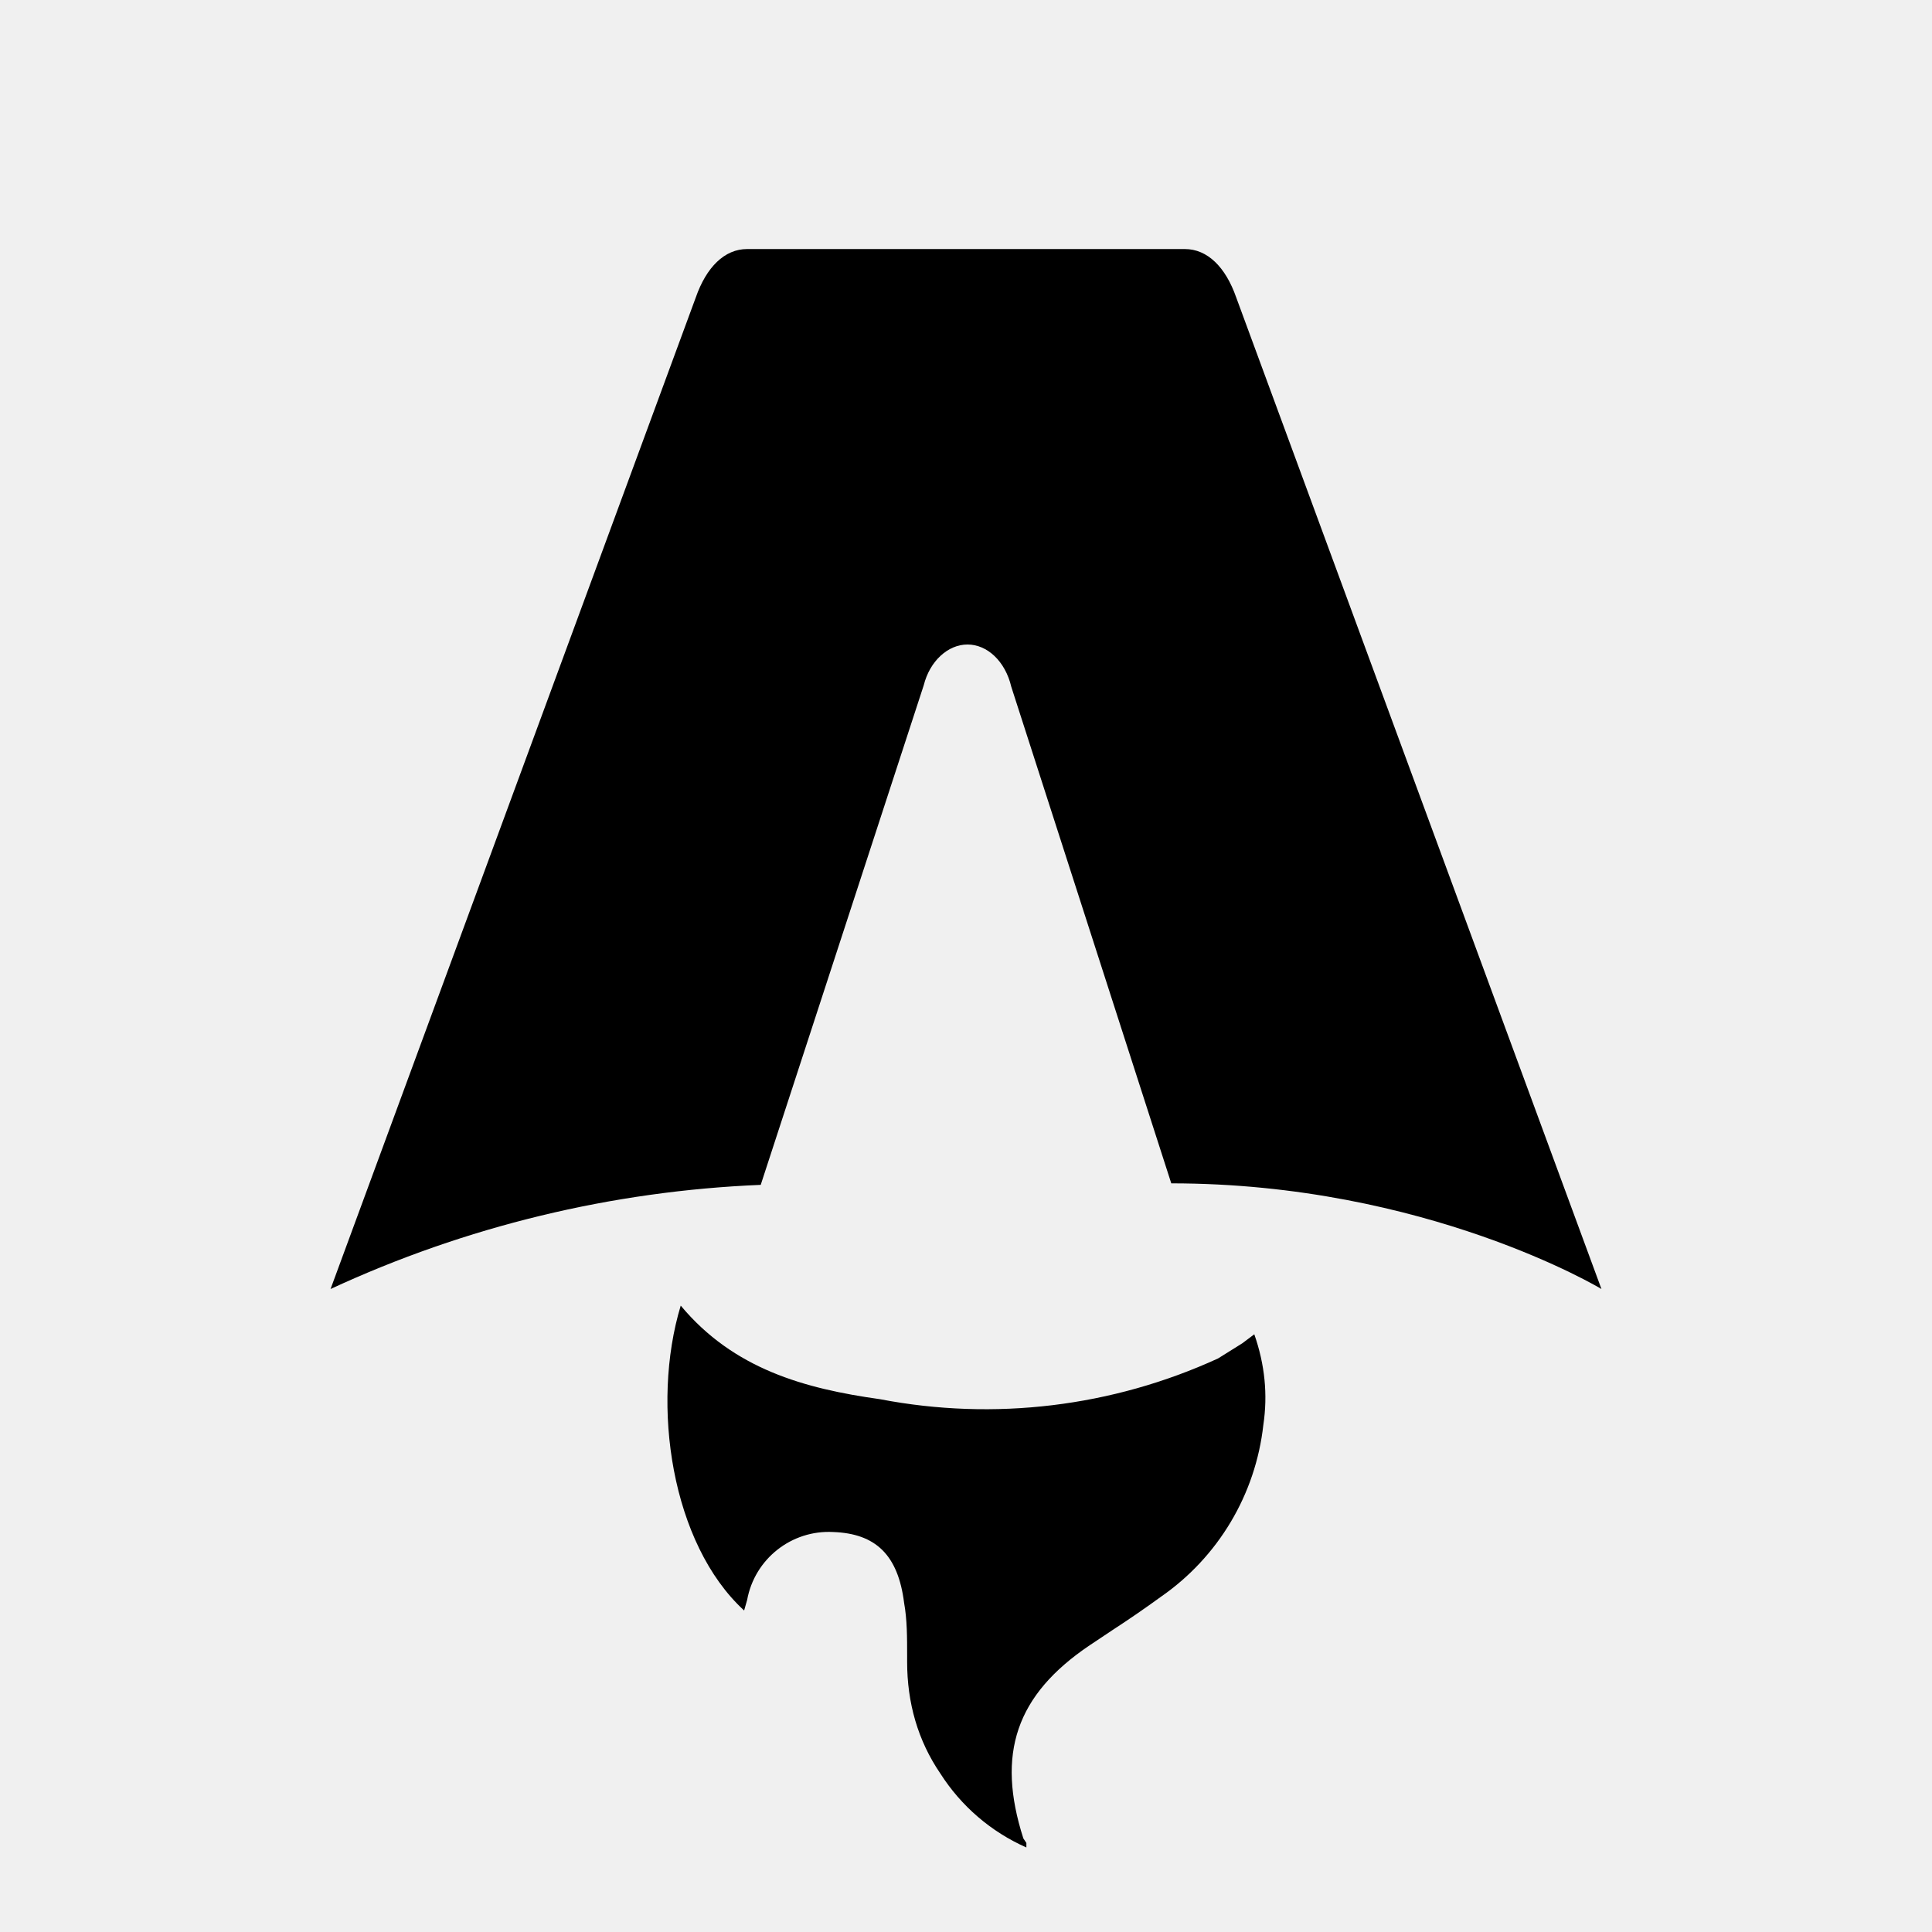
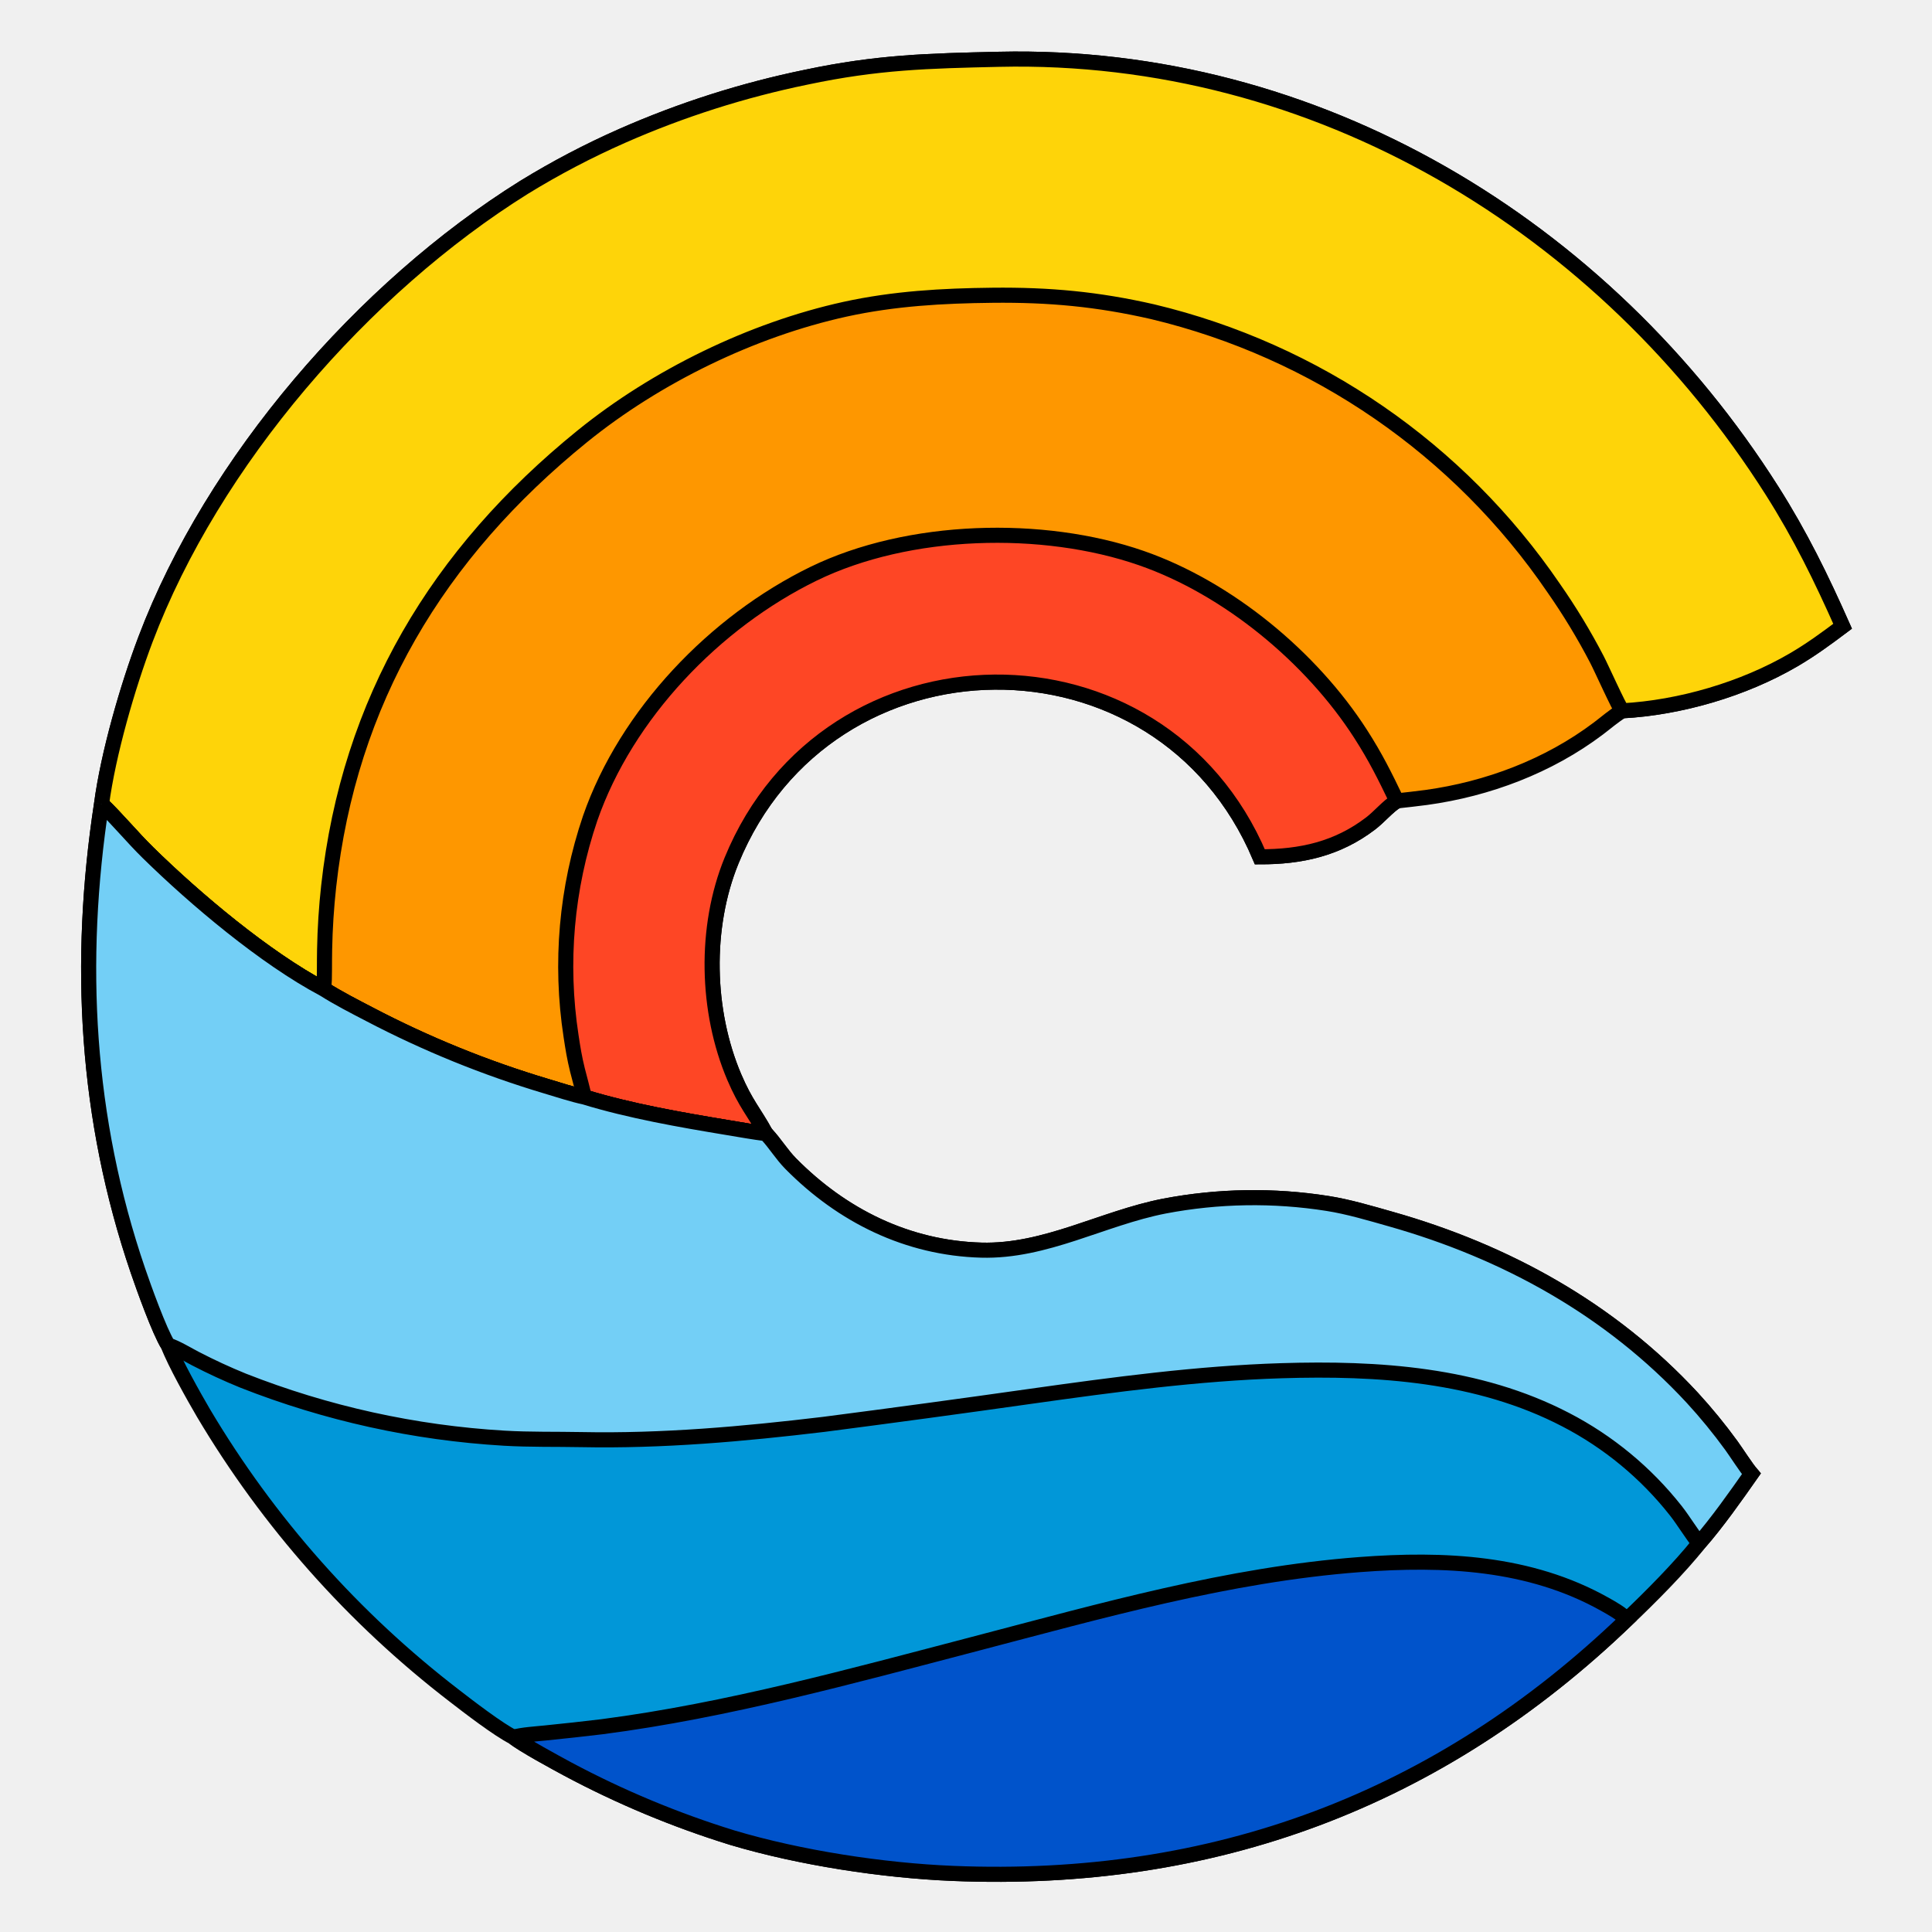
- <svg xmlns="http://www.w3.org/2000/svg" fill="none" viewBox="0 0 128 128">
-   <path d="M50.4 78.5a75.1 75.1 0 0 0-28.5 6.9l24.2-65.7c.7-2 1.9-3.2 3.4-3.2h29c1.5 0 2.7 1.2 3.4 3.2l24.2 65.7s-11.6-7-28.5-7L67 45.5c-.4-1.7-1.6-2.8-2.9-2.8-1.3 0-2.5 1.1-2.9 2.7L50.4 78.5Zm-1.1 28.2Zm-4.2-20.2c-2 6.6-.6 15.8 4.2 20.2a17.5 17.5 0 0 1 .2-.7 5.5 5.5 0 0 1 5.7-4.5c2.8.1 4.3 1.5 4.7 4.7.2 1.1.2 2.3.2 3.5v.4c0 2.7.7 5.2 2.2 7.4a13 13 0 0 0 5.7 4.9v-.3l-.2-.3c-1.8-5.6-.5-9.5 4.4-12.8l1.5-1a73 73 0 0 0 3.2-2.2 16 16 0 0 0 6.8-11.4c.3-2 .1-4-.6-6l-.8.6-1.6 1a37 37 0 0 1-22.4 2.7c-5-.7-9.7-2-13.2-6.2Z" />
-   <style>
-         path { fill: #000; }
-         @media (prefers-color-scheme: dark) {
-             path { fill: #FFF; }
-         }
-     </style>
+ <svg xmlns="http://www.w3.org/2000/svg" width="512" height="512" viewBox="0 0 512 512" version="1.1" id="svg7">
+   <defs id="defs7" />
+   <path fill="#fe9700" d="M26.91 213.062c1.77-13.33 6.91-31.097 11.656-43.642C56.39 122.32 96.25 76.243 138.91 49.63a217 217 0 0 1 25.94-13.605 241.4 241.4 0 0 1 48.841-15.575c18.887-3.994 32.194-4.308 51.082-4.738 84.112-1.911 160.346 44.157 204.858 114.36 7.506 11.838 13.022 23.137 18.682 35.886-4.285 3.218-8.341 6.2-12.978 8.91-13.285 7.762-30.055 12.675-45.428 13.507-2.225 1.341-4.26 3.132-6.34 4.7-13.208 9.955-29.278 16.013-45.609 18.263-2.588.356-5.197.617-7.778.911-2.383 1.451-4.577 4.159-6.922 5.955-8.828 6.758-18.485 8.877-29.385 8.858-26.374-62.442-114.481-61.348-140 1.003-7.242 17.694-6.724 39.923.729 57.412 3.03 7.072 5.12 9.082 8.382 14.947-3.315-.415-6.814-1.045-10.128-1.595-12.578-2.086-25.851-4.391-38.062-8.129-2.843-.585-7.152-1.988-10.013-2.84a263.3 263.3 0 0 1-46.847-19.051c-4.06-2.11-8.238-4.244-12.1-6.687-15.598-8.278-34.015-23.793-46.594-36.128-4.221-4.139-8.217-9.024-12.33-12.932" id="path2" style="stroke:#000000;stroke-opacity:1;stroke-width:4;stroke-dasharray:none" />
+   <path fill="#fed409" d="M26.91 213.062c1.77-13.33 6.91-31.097 11.656-43.642C56.39 122.32 96.25 76.243 138.91 49.63a217 217 0 0 1 25.94-13.605 241.4 241.4 0 0 1 48.841-15.575c18.887-3.994 32.194-4.308 51.082-4.738 84.112-1.911 160.346 44.157 204.858 114.36 7.506 11.838 13.022 23.137 18.682 35.886-4.285 3.218-8.341 6.2-12.978 8.91-13.285 7.762-30.055 12.675-45.428 13.507-.74-.682-5.664-11.648-6.704-13.607a170 170 0 0 0-11.483-18.953 179.01 179.01 0 0 0-106.229-73.198c-14.621-3.343-27.389-4.532-42.471-4.371-13.23.141-26.077.86-39.087 3.707-24.664 5.426-50.019 17.785-69.643 33.695-38.309 31.059-61.763 70.035-67.192 119.244a186 186 0 0 0-1.074 16.748c-.075 3.256.028 7.323-.19 10.482-15.598-8.278-34.015-23.793-46.594-36.128-4.221-4.139-8.217-9.024-12.33-12.932" id="path3" style="stroke:#000000;stroke-opacity:1;stroke-width:4;stroke-dasharray:none" />
+   <path fill="#fe4625" d="M154.794 290.7c-.045-.735-1.469-5.947-1.766-7.15-.788-3.187-1.204-5.742-1.694-9.002a121.9 121.9 0 0 1 5.065-57.699c9.596-27.622 33.083-52.07 59.205-64.802 25.144-12.256 60.735-13.242 86.918-4.128 22.902 7.971 45.005 26.267 58.054 46.58 4.026 6.268 6.381 11.064 9.604 17.75-2.383 1.451-4.577 4.159-6.922 5.955-8.828 6.758-18.485 8.877-29.385 8.858-26.374-62.442-114.481-61.348-140 1.003-7.242 17.694-6.724 39.923.729 57.412 3.03 7.072 5.12 9.082 8.382 14.947-3.315-.415-6.814-1.045-10.128-1.595-12.578-2.086-25.851-4.391-38.062-8.129" id="path4" style="stroke:#000000;stroke-opacity:1;stroke-width:4;stroke-dasharray:none" />
+   <path fill="#0197d8" d="M26.91 213.062c4.113 3.908 8.109 8.793 12.33 12.932 12.579 12.335 30.996 27.85 46.594 36.128 3.862 2.443 8.04 4.577 12.1 6.687a263.3 263.3 0 0 0 46.847 19.051c2.861.852 7.17 2.255 10.013 2.84 12.211 3.738 25.484 6.043 38.062 8.129 3.314.55 6.813 1.18 10.128 1.595l.187.197c2.276 2.445 4.022 5.372 6.39 7.768 13.63 13.797 30.931 22.365 50.478 22.909 17.051.474 32.056-8.454 48.517-11.668a126.1 126.1 0 0 1 43.257-.702c5.52.865 11.361 2.61 16.782 4.146 30.503 8.644 58.176 23.921 79.843 47.31a143 143 0 0 1 10.389 12.694c1.434 1.989 3.886 5.834 5.307 7.498-4.07 5.813-9.127 12.99-13.851 18.382-5.101 6.456-13.116 14.515-19.18 20.245-49.857 47.981-109.669 70.1-178.573 67.269-18.542-.761-40.599-4.128-58.497-9.481a248.4 248.4 0 0 1-43.577-18.174c-3.202-1.734-11.78-6.357-14.372-8.434-4.029-2.016-12.038-8.172-15.663-10.982a265.4 265.4 0 0 1-66.508-74.951c-2.527-4.314-7.609-13.346-9.355-17.965-2.31-3.639-6.538-15.46-7.99-19.711-13.814-40.408-16.052-81.778-9.658-123.712" id="path5" style="stroke:#000000;stroke-opacity:1;stroke-width:4;stroke-dasharray:none" />
+   <path fill="#73cff6" d="M26.91 213.062c4.113 3.908 8.109 8.793 12.33 12.932 12.579 12.335 30.996 27.85 46.594 36.128 3.862 2.443 8.04 4.577 12.1 6.687a263.3 263.3 0 0 0 46.847 19.051c2.861.852 7.17 2.255 10.013 2.84 12.211 3.738 25.484 6.043 38.062 8.129 3.314.55 6.813 1.18 10.128 1.595l.187.197c2.276 2.445 4.022 5.372 6.39 7.768 13.63 13.797 30.931 22.365 50.478 22.909 17.051.474 32.056-8.454 48.517-11.668a126.1 126.1 0 0 1 43.257-.702c5.52.865 11.361 2.61 16.782 4.146 30.503 8.644 58.176 23.921 79.843 47.31a143 143 0 0 1 10.389 12.694c1.434 1.989 3.886 5.834 5.307 7.498-4.07 5.813-9.127 12.99-13.851 18.382-1.81-2.148-4.179-6.083-6.198-8.631a89.7 89.7 0 0 0-29.137-24.084c-23.216-12.079-49.796-13.782-75.395-12.989-22.11.685-44.408 3.687-66.277 6.763a4602 4602 0 0 1-54.987 7.457c-21.281 2.55-42.719 4.463-64.169 4.036-6.926-.138-13.554.032-20.532-.377a224.8 224.8 0 0 1-69.16-15.248 151 151 0 0 1-12.613-5.827c-1.977-1.006-5.228-3.012-7.257-3.573-2.31-3.639-6.538-15.46-7.99-19.711-13.814-40.408-16.052-81.778-9.658-123.712" id="path6" style="stroke:#000000;stroke-opacity:1;stroke-width:4;stroke-dasharray:none" />
+   <path fill="#0053cb" d="M136.084 460.383c2.173-.649 6.101-.887 8.492-1.135a769 769 0 0 0 14.975-1.65c33.147-4.299 66.261-13.441 98.526-21.877 33.785-8.834 67.332-18.446 102.298-21.093 22.223-1.682 44.961-.678 64.885 10.498 1.763.989 4.589 2.542 5.843 4.077-49.857 47.981-109.669 70.1-178.573 67.269-18.542-.761-40.599-4.128-58.497-9.481a248.4 248.4 0 0 1-43.577-18.174c-3.202-1.734-11.78-6.357-14.372-8.434" id="path7" style="stroke:#000000;stroke-opacity:1;stroke-width:4;stroke-dasharray:none" />
</svg>
